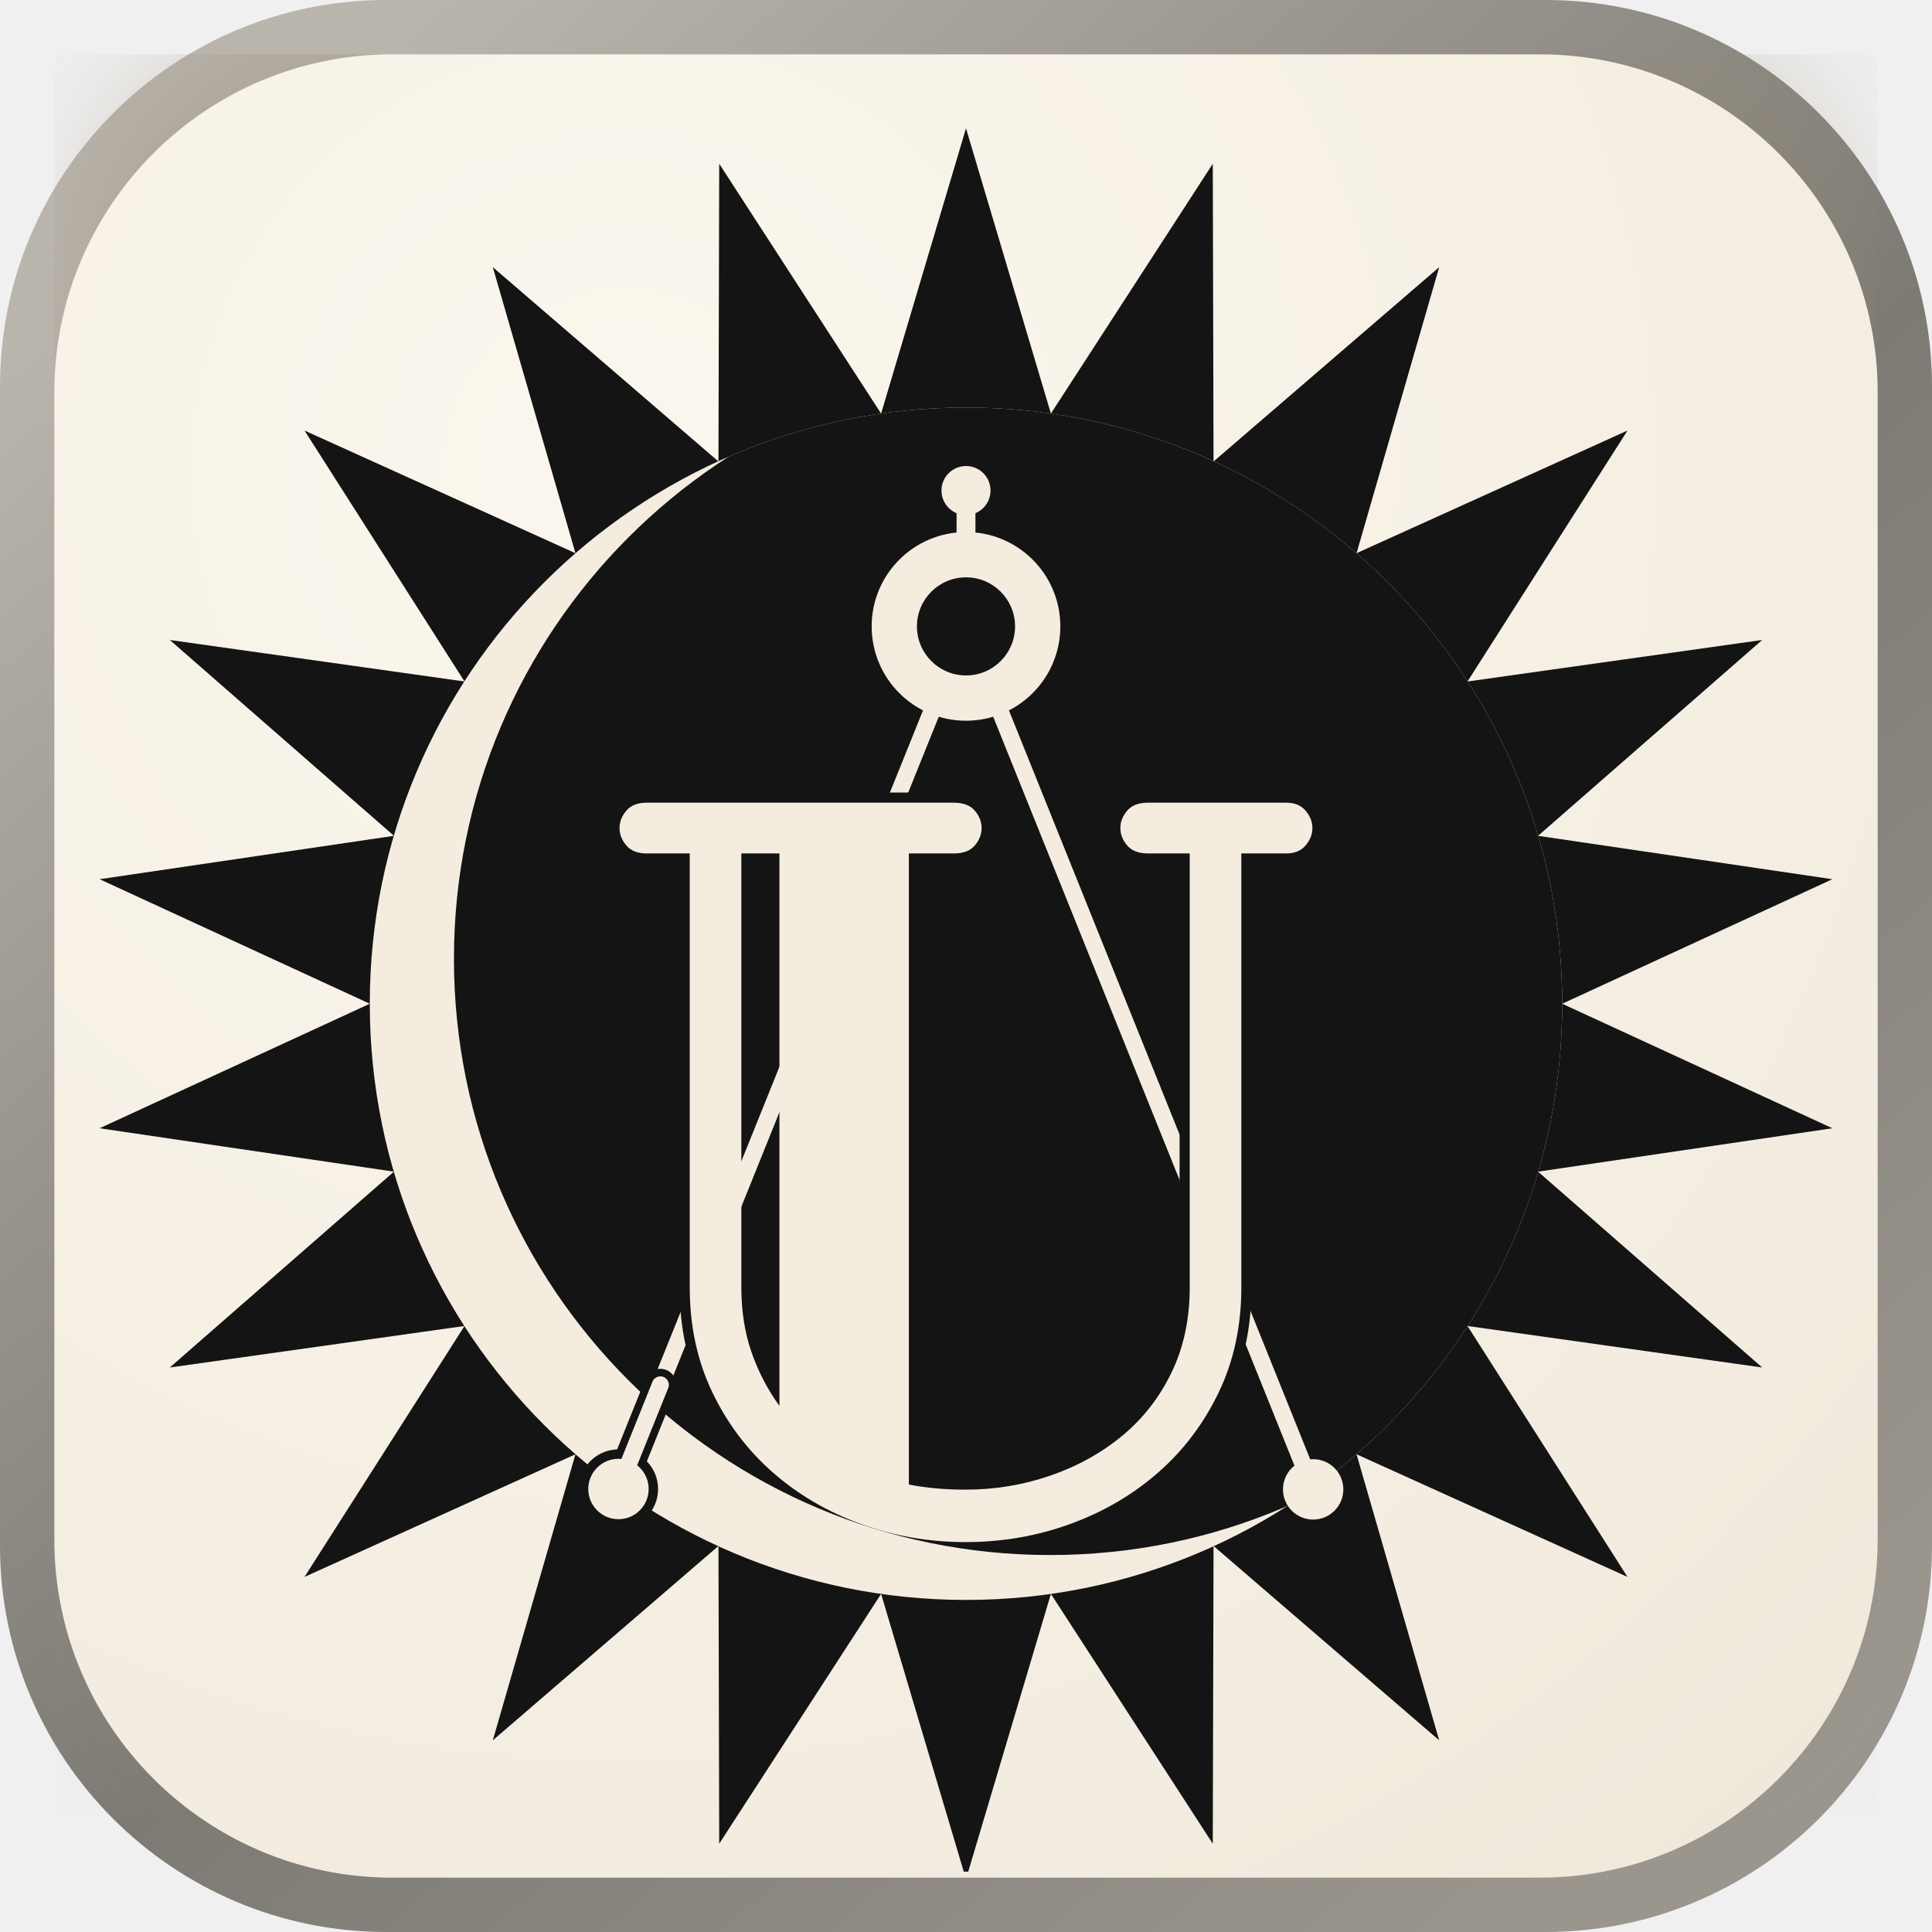
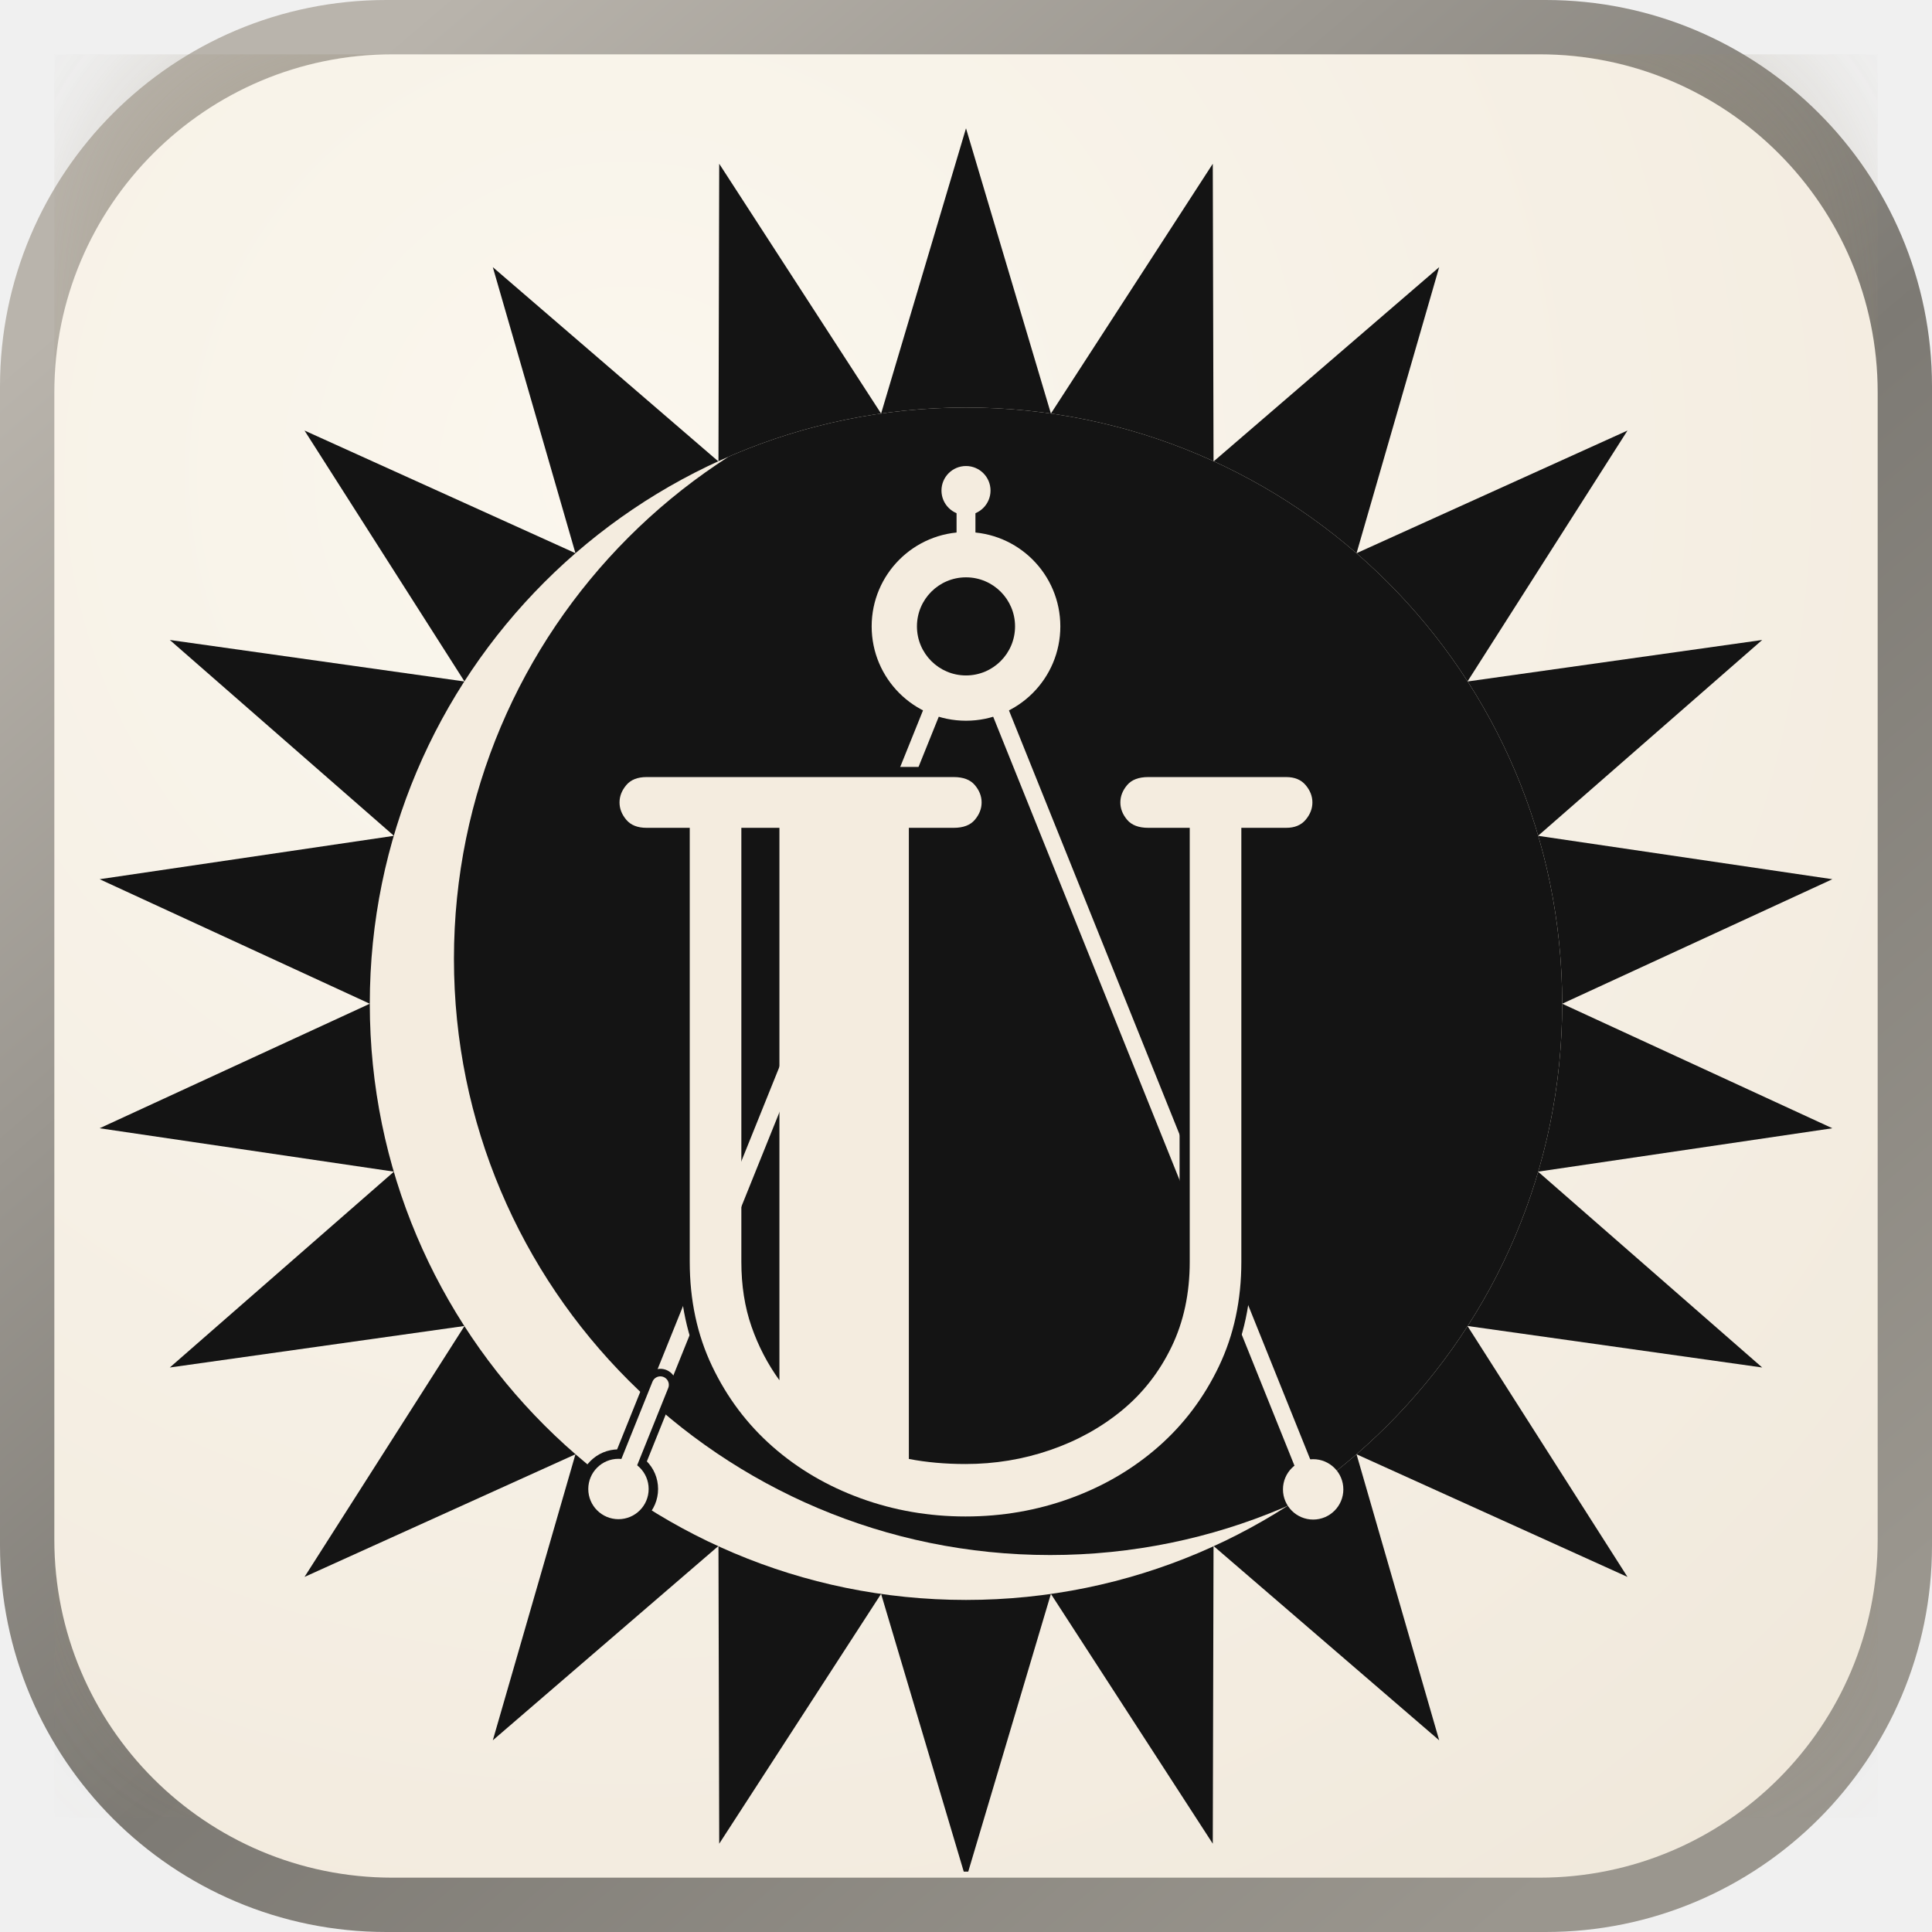
<svg xmlns="http://www.w3.org/2000/svg" viewBox="0 0 320 320" role="img">
  <defs>
    <linearGradient id="outerBevel" x1="44" x2="276" y1="24" y2="296" gradientUnits="userSpaceOnUse">
      <stop offset="0" stop-color="#b9b4ac" />
      <stop offset="0.55" stop-color="#7d7a74" />
      <stop offset="1" stop-color="#9a968e" />
    </linearGradient>
    <radialGradient id="innerBevel" cx="0" cy="0" r="1" gradientTransform="matrix(360 360 -360 360 102 76)" gradientUnits="userSpaceOnUse">
      <stop offset="0" stop-color="#fbf7ee" />
      <stop offset="0.46" stop-color="#f3ece0" />
      <stop offset="1" stop-color="#e6dccb" />
    </radialGradient>
    <filter id="innerInset" x="9" y="9" width="302" height="302" color-interpolation-filters="sRGB" filterUnits="userSpaceOnUse">
      <feDropShadow dx="0" dy="2" stdDeviation="1.5" flood-color="#fff" flood-opacity="0.85" />
      <feDropShadow dx="0" dy="-10" stdDeviation="11" flood-color="#968a76" flood-opacity="0.35" />
    </filter>
    <clipPath id="diskClip">
      <circle cx="240" cy="250" r="158" />
    </clipPath>
    <mask id="legMask" x="0" y="0" width="480" height="480" maskUnits="userSpaceOnUse">
      <rect width="480" height="480" fill="#000" />
      <line x1="240" x2="147.9" y1="150" y2="378.6" stroke="#fff" stroke-width="12" />
      <line x1="240" x2="332" y1="150" y2="378.7" stroke="#fff" stroke-width="12" />
    </mask>
  </defs>
  <rect width="320" height="320" rx="64" fill="url(#outerBevel)" />
  <rect x="9" y="9" width="302" height="302" rx="56" fill="url(#innerBevel)" filter="url(#innerInset)" />
  <svg x="10" y="10" width="300" height="300" viewBox="0 0 480 480" aria-hidden="true">
    <polygon points="240.0,18.0 262.5,93.6 305.4,27.4 305.6,106.3 365.4,54.8 343.5,130.6 415.3,98.1 372.9,164.6 451.0,153.6 391.6,205.5 469.6,217.0 398.0,250.0 469.6,283.0 391.6,294.5 451.0,346.4 372.9,335.4 415.3,401.9 343.5,369.4 365.4,445.2 305.6,393.7 305.4,472.6 262.5,406.4 240.0,482.0 217.5,406.4 174.6,472.6 174.4,393.7 114.6,445.2 136.5,369.4 64.7,401.9 107.1,335.4 29.0,346.4 88.4,294.5 10.4,283.0 82.0,250.0 10.4,217.0 88.4,205.5 29.0,153.6 107.1,164.6 64.7,98.1 136.5,130.6 114.6,54.8 174.4,106.3 174.6,27.4 217.5,93.6" fill="#141414" />
    <circle cx="240" cy="250" r="158" fill="#f4ecdf" />
    <circle cx="262.3" cy="238.1" r="158" fill="#141414" clip-path="url(#diskClip)" />
    <line x1="240" x2="147.9" y1="150" y2="378.6" stroke="#f4ecdf" stroke-linecap="round" stroke-width="4.5" />
    <line x1="240" x2="332" y1="150" y2="378.7" stroke="#f4ecdf" stroke-linecap="round" stroke-width="4.5" />
    <g mask="url(#legMask)">
-       <path d="M 843,820 Q 843,831 835,840.5 Q 827,850 812,850 L 649,850 Q 632,850 624,840.5 Q 616,831 616,820 Q 616,809 624,799.5 Q 632,790 649,790 L 698,790 L 698,277 Q 698,221 676.5,176.5 Q 655,132 618,101.5 Q 581,71 533,54.5 Q 485,38 433,38 Q 397,38 366,44 L 366,790 L 419,790 Q 436,790 444,799.5 Q 452,809 452,820 Q 452,831 444,840.5 Q 436,850 419,850 L 56,850 Q 40,850 32,840.5 Q 24,831 24,820 Q 24,809 32,799.5 Q 40,790 56,790 L 107,790 L 107,277 Q 107,209 133.5,153.5 Q 160,98 205,58.5 Q 250,19 309,-2.5 Q 368,-24 433,-24 Q 498,-24 557,-2.5 Q 616,19 661,58.5 Q 706,98 732.5,153.5 Q 759,209 759,277 L 759,790 L 812,790 Q 827,790 835,799.5 Q 843,809 843,820 Z" transform="translate(142.8,387.29) scale(0.2242,-0.2242)" fill="none" stroke="#141414" stroke-width="24" />
+       <path d="M 843,820 Q 843,831 835,840.5 Q 827,850 812,850 L 649,850 Q 632,850 624,840.5 Q 616,831 616,820 Q 616,809 624,799.5 Q 632,790 649,790 L 698,790 L 698,277 Q 698,221 676.5,176.5 Q 655,132 618,101.5 Q 581,71 533,54.5 Q 485,38 433,38 Q 397,38 366,44 L 366,790 L 419,790 Q 436,790 444,799.5 Q 452,809 452,820 Q 452,831 444,840.5 Q 436,850 419,850 L 56,850 Q 40,850 32,840.5 Q 24,831 24,820 Q 24,809 32,799.5 Q 40,790 56,790 L 107,790 L 107,277 Q 107,209 133.5,153.5 Q 160,98 205,58.5 Q 250,19 309,-2.5 Q 368,-24 433,-24 Q 498,-24 557,-2.5 Q 616,19 661,58.5 Q 706,98 732.5,153.5 Q 759,209 759,277 L 759,790 L 812,790 Q 827,790 835,799.5 Q 843,809 843,820 Z" transform="translate(142.8,380.5) scale(0.2242,-0.2242)" fill="none" stroke="#141414" stroke-width="24" />
    </g>
    <line x1="159" x2="147.9" y1="351" y2="378.6" stroke="#141414" stroke-linecap="round" stroke-width="8.5" />
    <circle cx="147.9" cy="378.6" r="10.5" fill="#141414" />
    <line x1="159" x2="147.9" y1="351" y2="378.6" stroke="#f4ecdf" stroke-linecap="round" stroke-width="4.5" />
    <circle cx="147.9" cy="378.6" r="8" fill="#f4ecdf" />
    <circle cx="332" cy="378.7" r="8" fill="#f4ecdf" />
-     <path d="M 843,820 Q 843,831 835,840.5 Q 827,850 812,850 L 649,850 Q 632,850 624,840.5 Q 616,831 616,820 Q 616,809 624,799.5 Q 632,790 649,790 L 698,790 L 698,277 Q 698,221 676.5,176.5 Q 655,132 618,101.5 Q 581,71 533,54.5 Q 485,38 433,38 Q 397,38 366,44 L 366,790 L 419,790 Q 436,790 444,799.5 Q 452,809 452,820 Q 452,831 444,840.5 Q 436,850 419,850 L 56,850 Q 40,850 32,840.5 Q 24,831 24,820 Q 24,809 32,799.5 Q 40,790 56,790 L 107,790 L 107,277 Q 107,209 133.5,153.5 Q 160,98 205,58.5 Q 250,19 309,-2.5 Q 368,-24 433,-24 Q 498,-24 557,-2.5 Q 616,19 661,58.5 Q 706,98 732.5,153.5 Q 759,209 759,277 L 759,790 L 812,790 Q 827,790 835,799.5 Q 843,809 843,820 Z M 213,137 Q 192,166 180,200.5 Q 168,235 168,277 L 168,790 L 213,790 L 213,137 Z" transform="translate(142.8,387.29) scale(0.2242,-0.2242)" fill="#f4ecdf" />
+     <path d="M 843,820 Q 843,831 835,840.5 Q 827,850 812,850 L 649,850 Q 632,850 624,840.5 Q 616,831 616,820 Q 616,809 624,799.5 Q 632,790 649,790 L 698,790 L 698,277 Q 698,221 676.5,176.5 Q 655,132 618,101.5 Q 581,71 533,54.5 Q 485,38 433,38 Q 397,38 366,44 L 366,790 L 419,790 Q 436,790 444,799.5 Q 452,809 452,820 Q 452,831 444,840.5 Q 436,850 419,850 L 56,850 Q 40,850 32,840.5 Q 24,831 24,820 Q 24,809 32,799.5 Q 40,790 56,790 L 107,790 L 107,277 Q 107,209 133.5,153.5 Q 160,98 205,58.5 Q 250,19 309,-2.5 Q 368,-24 433,-24 Q 498,-24 557,-2.5 Q 616,19 661,58.5 Q 706,98 732.5,153.5 Q 759,209 759,277 L 759,790 L 812,790 Q 827,790 835,799.5 Q 843,809 843,820 Z M 213,137 Q 192,166 180,200.5 Q 168,235 168,277 L 168,790 L 213,790 L 213,137 Z" transform="translate(142.8,380.5) scale(0.2242,-0.2242)" fill="#f4ecdf" />
    <rect x="237.5" y="118" width="5" height="34" fill="#f4ecdf" />
    <circle cx="240" cy="114" r="6.5" fill="#f4ecdf" />
    <circle cx="240" cy="150" r="25" fill="#f4ecdf" />
    <circle cx="240" cy="150" r="13" fill="#141414" />
  </svg>
</svg>
